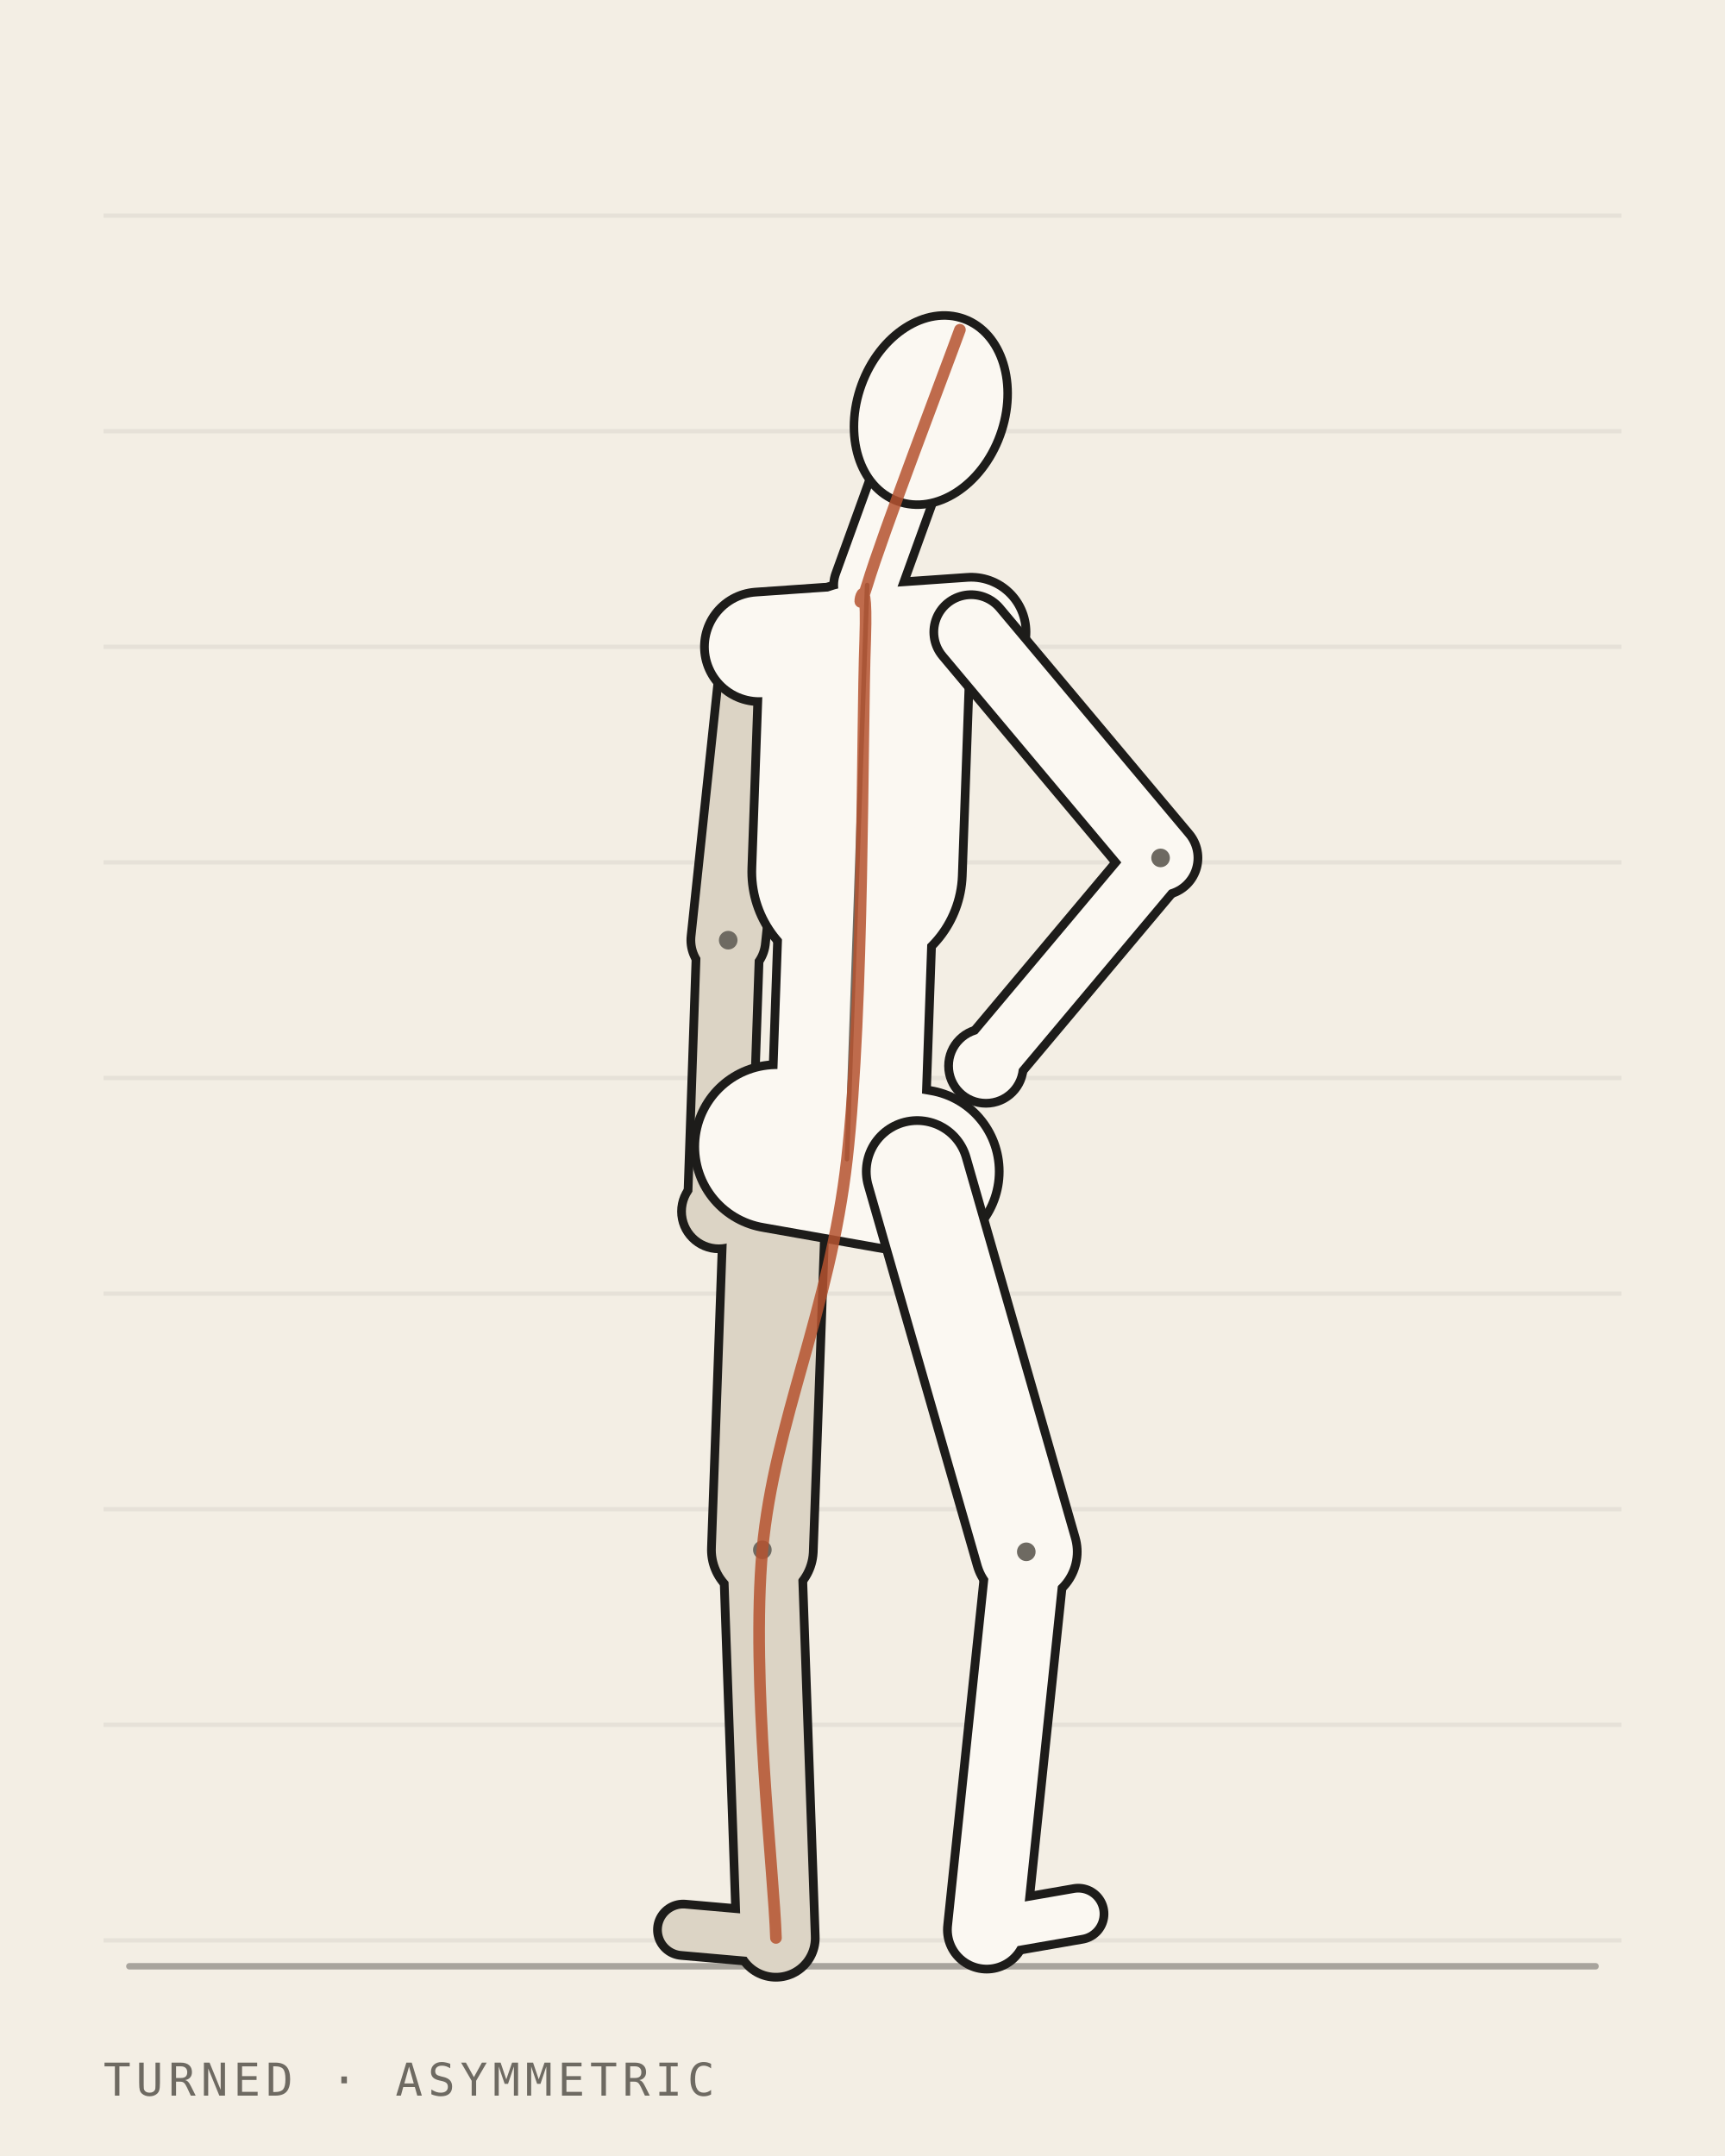
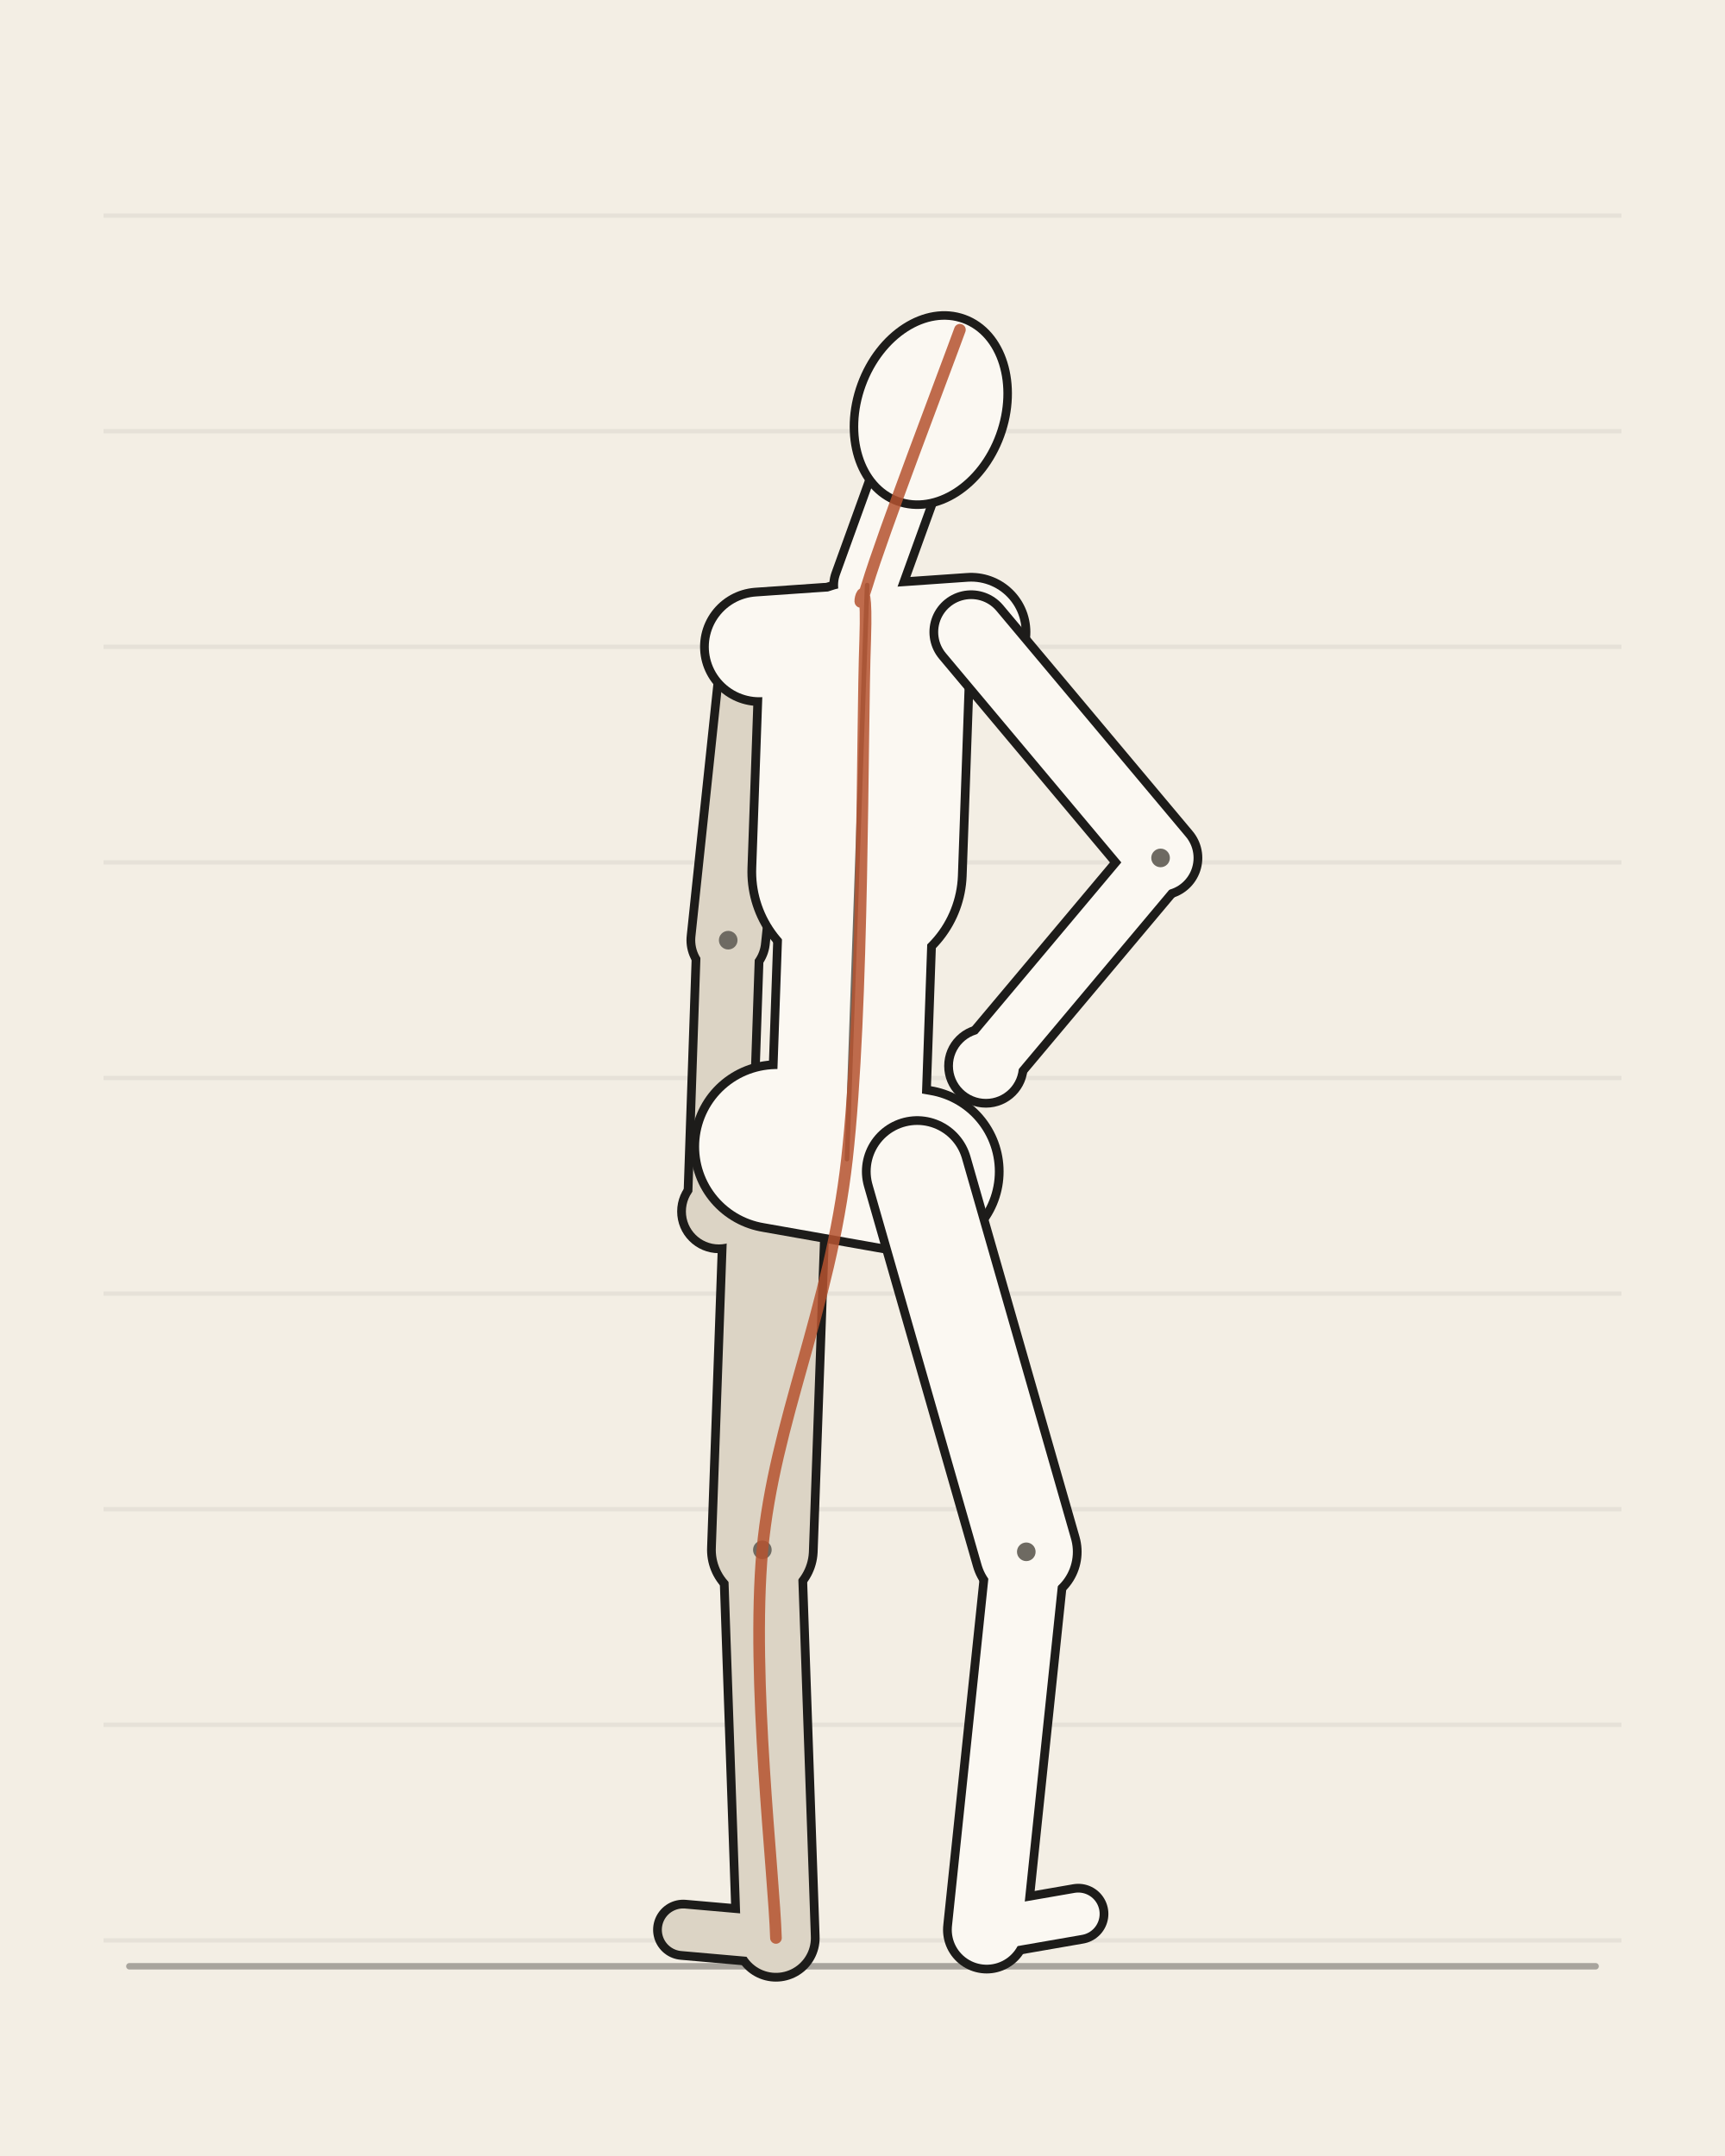
<svg xmlns="http://www.w3.org/2000/svg" viewBox="0 0 400 500" width="400" height="500" role="img" aria-label="angles turned">
  <rect width="400" height="500" fill="#F3EEE4" />
  <g stroke="#1D1C1A" stroke-opacity="0.06" stroke-width="1">
    <line x1="24" y1="50" x2="376" y2="50" />
    <line x1="24" y1="100" x2="376" y2="100" />
    <line x1="24" y1="150" x2="376" y2="150" />
    <line x1="24" y1="200" x2="376" y2="200" />
    <line x1="24" y1="250" x2="376" y2="250" />
    <line x1="24" y1="300" x2="376" y2="300" />
    <line x1="24" y1="350" x2="376" y2="350" />
    <line x1="24" y1="400" x2="376" y2="400" />
    <line x1="24" y1="450" x2="376" y2="450" />
  </g>
  <line x1="30" y1="456" x2="370" y2="456" stroke="#1D1C1A" stroke-width="1.5" stroke-linecap="round" stroke-opacity="0.35" />
  <g transform="translate(200 456) scale(0.9) translate(-200 -456)">
    <line x1="177.9" y1="244.8" x2="174.2" y2="348.7" stroke="#1D1C1A" stroke-width="28.5" stroke-linecap="round" />
    <line x1="174.2" y1="348.7" x2="177.7" y2="448.7" stroke="#1D1C1A" stroke-width="22.5" stroke-linecap="round" />
    <line x1="177.7" y1="448.7" x2="153.8" y2="446.6" stroke="#1D1C1A" stroke-width="15.5" stroke-linecap="round" />
    <line x1="173.4" y1="116" x2="165.4" y2="191.6" stroke="#1D1C1A" stroke-width="21.5" stroke-linecap="round" />
    <line x1="165.4" y1="191.6" x2="163" y2="261.5" stroke="#1D1C1A" stroke-width="18.5" stroke-linecap="round" />
    <circle cx="163" cy="261.5" r="10.75" fill="#1D1C1A" />
    <line x1="177.9" y1="244.8" x2="174.2" y2="348.7" stroke="#DCD4C5" stroke-width="24" stroke-linecap="round" />
    <line x1="174.2" y1="348.7" x2="177.7" y2="448.7" stroke="#DCD4C5" stroke-width="18" stroke-linecap="round" />
    <line x1="177.7" y1="448.7" x2="153.8" y2="446.6" stroke="#DCD4C5" stroke-width="11" stroke-linecap="round" />
    <line x1="173.4" y1="116" x2="165.4" y2="191.6" stroke="#DCD4C5" stroke-width="17" stroke-linecap="round" />
    <line x1="165.4" y1="191.6" x2="163" y2="261.5" stroke="#DCD4C5" stroke-width="14" stroke-linecap="round" />
    <circle cx="163" cy="261.5" r="8.5" fill="#DCD4C5" />
    <line x1="173.4" y1="116" x2="228" y2="112.2" stroke="#1D1C1A" stroke-width="30.5" stroke-linecap="round" />
    <line x1="200.3" y1="126.1" x2="198.6" y2="174" stroke="#1D1C1A" stroke-width="56.5" stroke-linecap="round" />
    <line x1="198.6" y1="174" x2="196" y2="248" stroke="#1D1C1A" stroke-width="41.94" stroke-linecap="round" />
    <line x1="177.9" y1="244.8" x2="214.1" y2="251.2" stroke="#1D1C1A" stroke-width="44.5" stroke-linecap="round" />
    <line x1="201.2" y1="100.1" x2="214.8" y2="62.5" stroke="#1D1C1A" stroke-width="19.5" stroke-linecap="round" />
    <ellipse cx="217.6" cy="55" rx="19" ry="25" transform="rotate(20 217.6 55)" fill="#1D1C1A" stroke="#1D1C1A" stroke-width="0" />
    <line x1="173.4" y1="116" x2="228" y2="112.2" stroke="#FBF8F2" stroke-width="26" stroke-linecap="round" />
    <line x1="200.3" y1="126.1" x2="198.6" y2="174" stroke="#FBF8F2" stroke-width="52" stroke-linecap="round" />
    <line x1="198.6" y1="174" x2="196" y2="248" stroke="#FBF8F2" stroke-width="37.44" stroke-linecap="round" />
    <line x1="177.9" y1="244.8" x2="214.1" y2="251.2" stroke="#FBF8F2" stroke-width="40" stroke-linecap="round" />
    <line x1="201.2" y1="100.1" x2="214.8" y2="62.5" stroke="#FBF8F2" stroke-width="15" stroke-linecap="round" />
    <ellipse cx="217.6" cy="55" rx="19" ry="25" transform="rotate(20 217.6 55)" fill="#FBF8F2" stroke="#1D1C1A" stroke-width="2.2" />
    <line x1="214.1" y1="251.2" x2="242.2" y2="349.2" stroke="#1D1C1A" stroke-width="28.5" stroke-linecap="round" />
    <line x1="242.2" y1="349.2" x2="232" y2="446.6" stroke="#1D1C1A" stroke-width="22.5" stroke-linecap="round" />
    <line x1="232" y1="446.6" x2="255.6" y2="442.5" stroke="#1D1C1A" stroke-width="15.5" stroke-linecap="round" />
    <line x1="228" y1="112.2" x2="276.8" y2="170.4" stroke="#1D1C1A" stroke-width="21.5" stroke-linecap="round" />
    <line x1="276.8" y1="170.4" x2="231.8" y2="224" stroke="#1D1C1A" stroke-width="18.5" stroke-linecap="round" />
    <circle cx="231.8" cy="224" r="10.75" fill="#1D1C1A" />
    <line x1="214.1" y1="251.2" x2="242.2" y2="349.2" stroke="#FBF8F2" stroke-width="24" stroke-linecap="round" />
    <line x1="242.2" y1="349.2" x2="232" y2="446.6" stroke="#FBF8F2" stroke-width="18" stroke-linecap="round" />
    <line x1="232" y1="446.6" x2="255.6" y2="442.5" stroke="#FBF8F2" stroke-width="11" stroke-linecap="round" />
    <line x1="228" y1="112.2" x2="276.8" y2="170.4" stroke="#FBF8F2" stroke-width="17" stroke-linecap="round" />
    <line x1="276.8" y1="170.4" x2="231.8" y2="224" stroke="#FBF8F2" stroke-width="14" stroke-linecap="round" />
    <circle cx="231.8" cy="224" r="8.5" fill="#FBF8F2" />
    <polyline points="201.2,100.1 200.7,114.1 196,248" fill="none" stroke="#6E6A62" stroke-width="1.2" stroke-linecap="round" stroke-linejoin="round" />
    <circle cx="276.8" cy="170.4" r="2.4" fill="#6E6A62" />
    <circle cx="242.2" cy="349.2" r="2.4" fill="#6E6A62" />
    <circle cx="165.4" cy="191.6" r="2.4" fill="#6E6A62" />
    <circle cx="174.2" cy="348.7" r="2.4" fill="#6E6A62" />
    <path d="M225.1,34.3 C221.1,45.3 205.2,86.8 201.2,100.1 C197.1,113.4 201.5,89.4 200.7,114.1 C199.8,138.7 200.4,208.9 196,248 C191.6,287.1 177.3,315.3 174.2,348.7 C171.2,382.2 177.2,432 177.7,448.7" fill="none" stroke="#B5532F" stroke-width="3" stroke-linecap="round" stroke-opacity="0.85" stroke-dasharray="0" />
  </g>
-   <text x="24" y="486" font-family="ui-monospace, SFMono-Regular, Menlo, monospace" font-size="10.5" letter-spacing="1.2" fill="#6E6A62">TURNED · ASYMMETRIC</text>
</svg>
